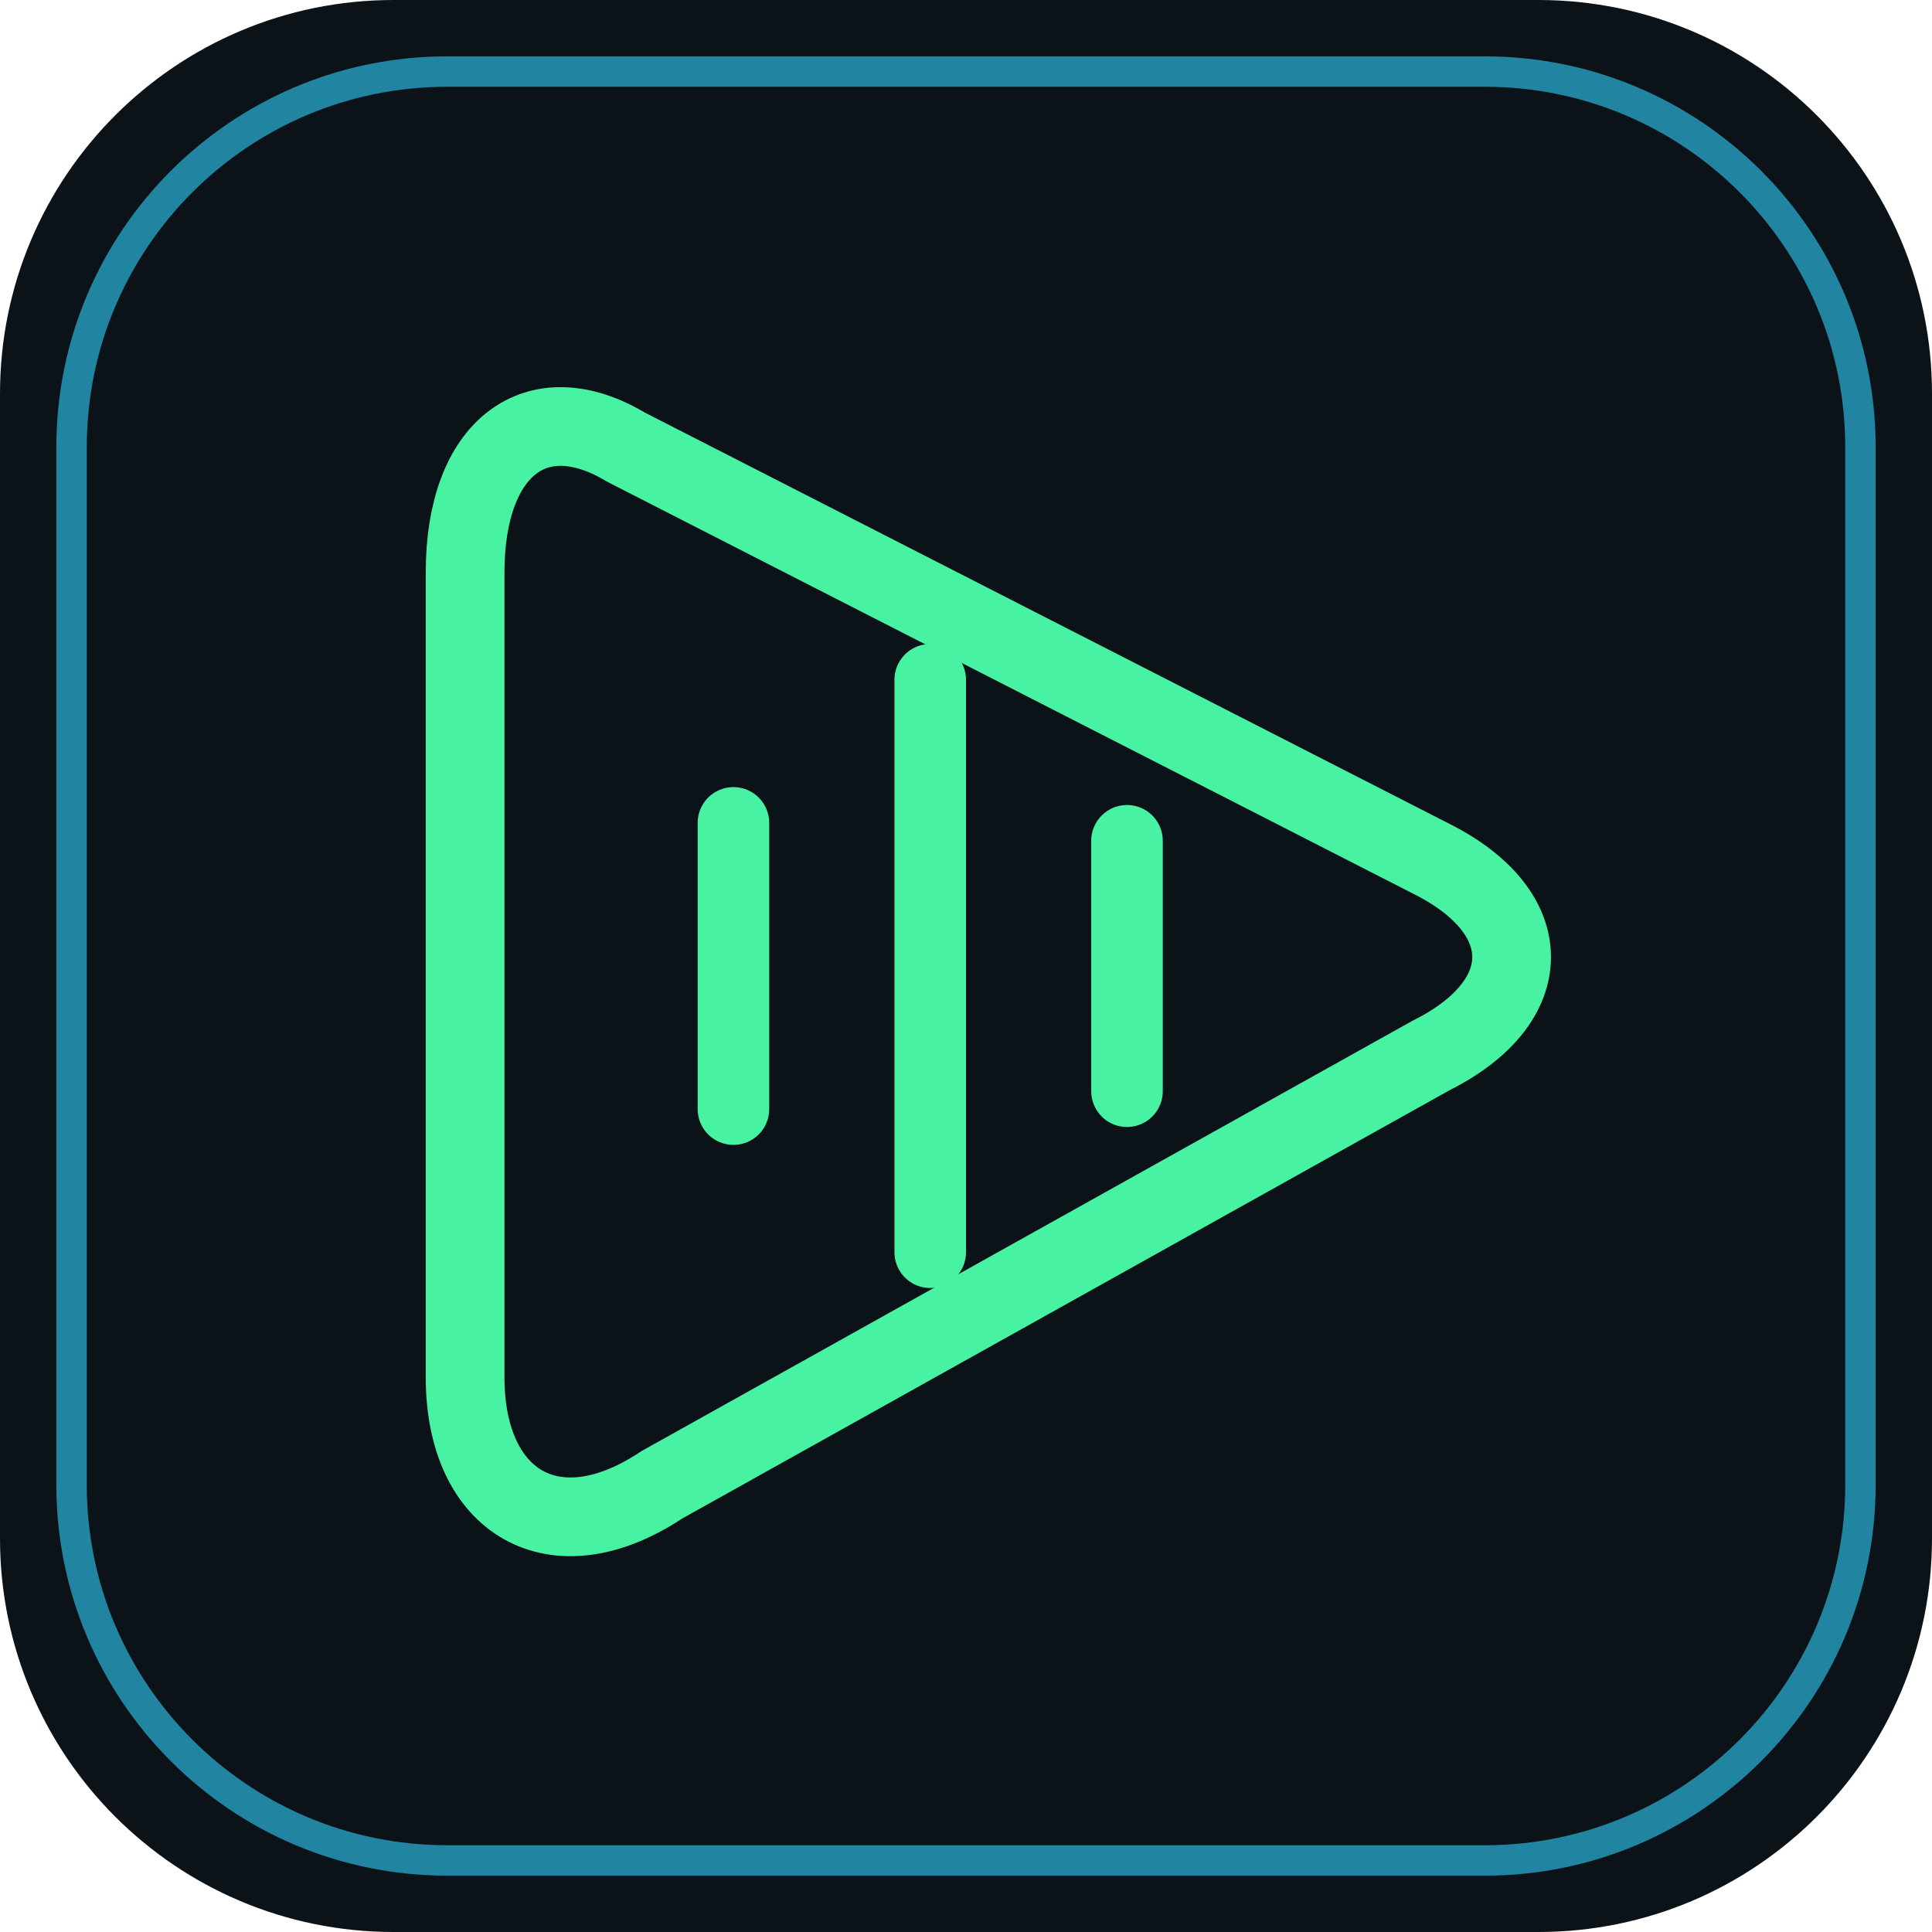
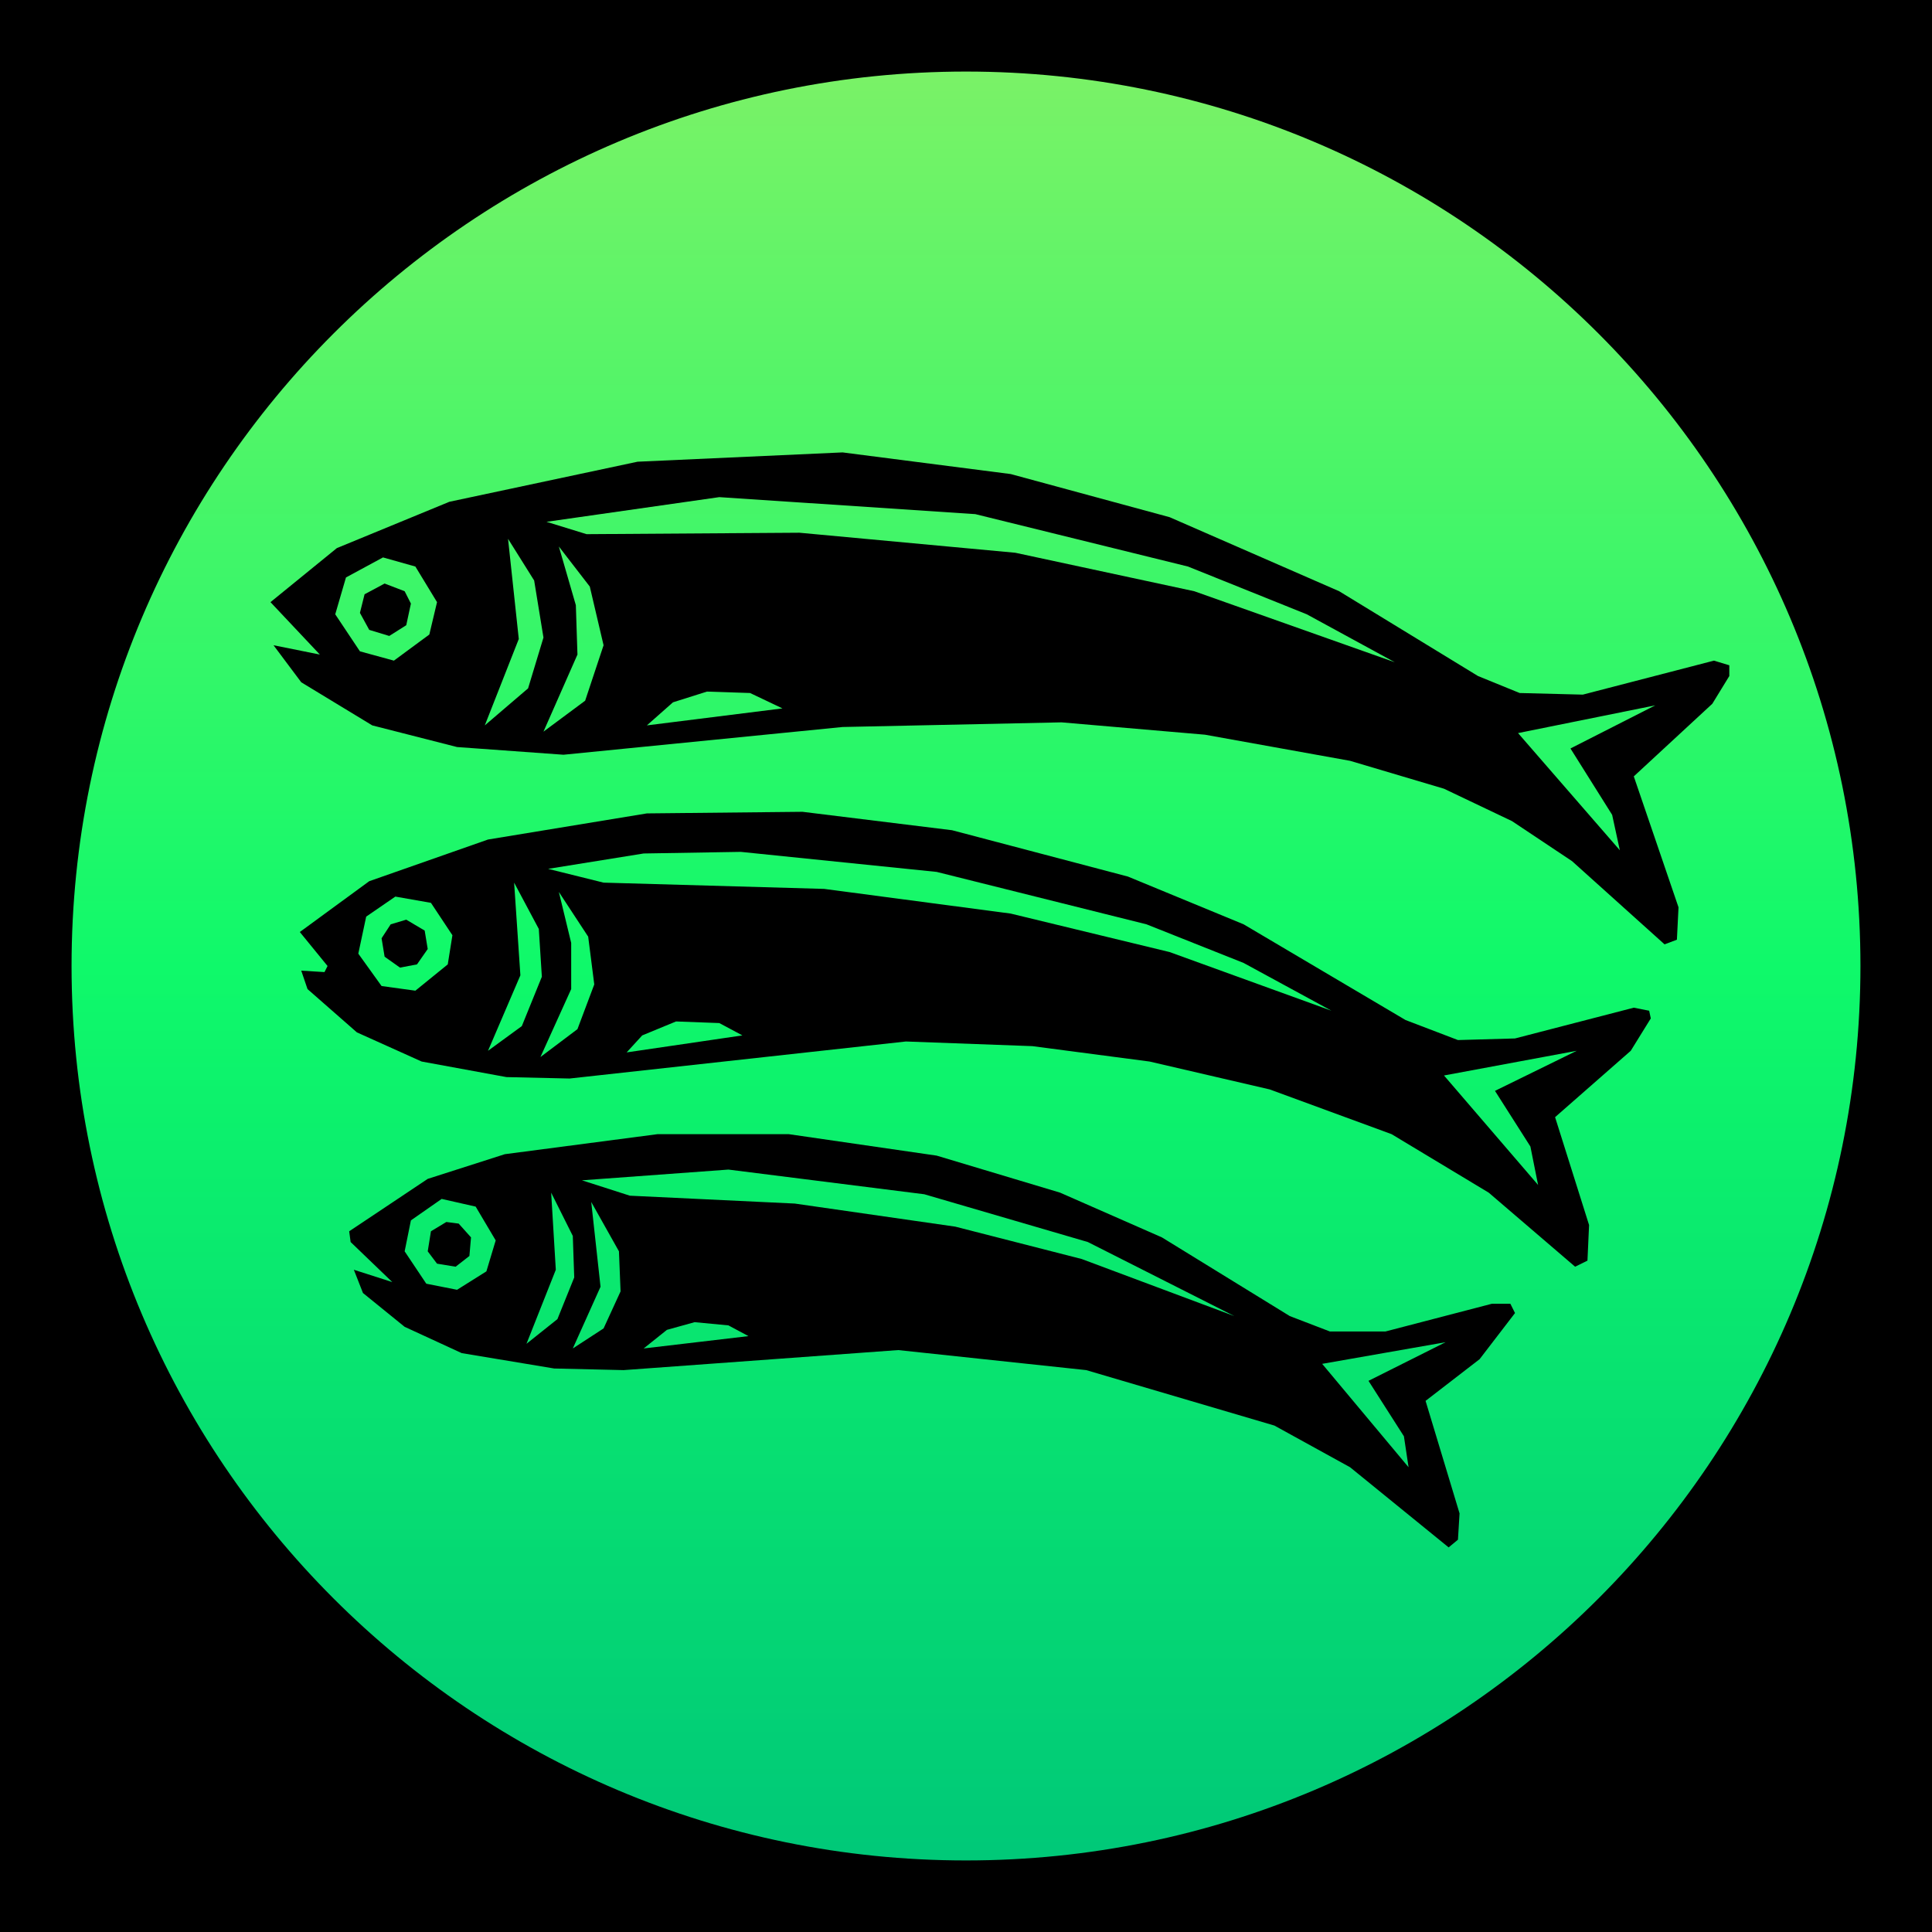
- <svg xmlns="http://www.w3.org/2000/svg" width="512" height="512" viewBox="0 0 108 108" role="img" aria-label="Guntify icon">
-   <rect width="108" height="108" rx="22" fill="#0b1318" />
-   <rect x="4" y="4" width="100" height="100" rx="21" fill="none" stroke="#2185a2" stroke-width="1.7" />
-   <path d="M35 25 C30 22 26 25 26 32 L26 77 C26 84 31 87 37 83 L80 59 C86 56 86 51 80 48 Z" fill="none" stroke="#47f2a2" stroke-width="4.4" stroke-linecap="round" stroke-linejoin="round" />
-   <path d="M41 46 V62 M52 38 V70 M63 47 V61" stroke="#47f2a2" stroke-width="4" stroke-linecap="round" />
+ <svg xmlns="http://www.w3.org/2000/svg" viewBox="0 0 108 108" role="img" aria-label="ŠprotiFy icon">
+   <defs>
+     <linearGradient id="green" x1="0" y1="0" x2="0" y2="1">
+       <stop offset="0" stop-color="#7bf267" />
+       <stop offset="0.5" stop-color="#0ff96a" />
+       <stop offset="1" stop-color="#00c878" />
+     </linearGradient>
+   </defs>
+   <rect width="108" height="108" fill="#000" />
+   <circle cx="54" cy="54" r="50" fill="url(#green)" />
+   <path d="M19.52,68.83 L19.6,69.43 L21.93,71.67 L19.78,70.98 L20.29,72.28 L22.62,74.17 L25.81,75.64 L30.98,76.5 L34.86,76.59 L50.21,75.47 L60.72,76.59 L71.24,79.69 L75.47,82.02 L80.98,86.5 L81.5,86.07 L81.59,84.6 L79.69,78.31 L82.71,75.98 L84.69,73.4 L84.43,72.88 L83.4,72.88 L77.45,74.43 L74.34,74.43 L72.1,73.57 L64.95,69.17 L59.26,66.67 L52.36,64.6 L44.09,63.4 L36.76,63.4 L28.22,64.52 L23.91,65.9Z M73.91,76.24 L80.81,75.03 L76.5,77.19 L78.48,80.29 L78.74,82.02Z M35.98,75.38 L37.28,74.34 L38.83,73.91 L40.72,74.09 L41.84,74.69Z M33.05,67.19 L34.6,69.95 L34.69,72.19 L33.74,74.26 L32.02,75.38 L33.57,71.93Z M24.69,67.02 L26.59,67.45 L27.71,69.34 L27.19,71.07 L25.55,72.1 L23.83,71.76 L22.62,69.95 L22.97,68.22Z M30.81,66.67 L32.02,69.09 L32.1,71.41 L31.16,73.74 L29.43,75.12 L31.07,70.98Z M32.53,65.98 L40.72,65.38 L51.67,66.76 L60.81,69.43 L69.0,73.57 L60.47,70.38 L53.4,68.57 L44.43,67.28 L35.21,66.84Z" fill="#000" fill-rule="evenodd" />
+   <path d="M16.76,52.1 L18.31,54.0 L18.14,54.34 L16.84,54.26 L17.19,55.29 L19.95,57.71 L23.57,59.34 L28.31,60.21 L31.84,60.29 L50.64,58.22 L57.71,58.48 L64.26,59.34 L70.98,60.9 L77.79,63.4 L83.22,66.67 L88.05,70.81 L88.74,70.47 L88.83,68.48 L86.93,62.45 L91.16,58.74 L92.28,56.93 L92.19,56.5 L91.33,56.33 L84.69,58.05 L81.5,58.14 L78.57,57.02 L69.52,51.67 L63.05,49.0 L53.22,46.41 L44.86,45.38 L36.16,45.47 L27.28,46.93 L20.64,49.26Z M80.72,60.12 L88.14,58.74 L83.57,60.98 L85.55,64.09 L85.98,66.24Z M41.5,57.88 L35.03,58.83 L35.9,57.88 L37.79,57.1 L40.21,57.19Z M22.1,50.12 L24.09,50.47 L25.29,52.28 L25.03,53.91 L23.22,55.38 L21.33,55.12 L20.03,53.31 L20.47,51.24Z M31.24,49.86 L32.88,52.36 L33.22,55.03 L32.28,57.53 L30.21,59.09 L31.93,55.29 L31.93,52.71Z M28.74,49.34 L30.12,51.93 L30.29,54.6 L29.17,57.36 L27.28,58.74 L29.09,54.52Z M30.64,48.57 L35.98,47.71 L41.41,47.62 L52.36,48.74 L64.09,51.67 L69.52,53.83 L74.43,56.5 L65.38,53.22 L56.5,51.07 L46.07,49.69 L33.74,49.34Z" fill="#000" fill-rule="evenodd" />
+   <path d="M15.12,33.66 L17.88,36.59 L15.29,36.07 L16.84,38.14 L20.81,40.55 L25.55,41.76 L31.5,42.19 L47.1,40.64 L59.34,40.38 L67.36,41.07 L75.47,42.53 L80.72,44.09 L84.52,45.9 L87.88,48.14 L93.05,52.79 L93.74,52.53 L93.83,50.72 L91.33,43.4 L95.72,39.34 L96.67,37.79 L96.67,37.19 L95.81,36.93 L88.48,38.83 L84.95,38.74 L82.62,37.79 L74.86,33.05 L65.38,28.91 L56.5,26.5 L47.1,25.29 L35.64,25.81 L25.12,28.05 L18.83,30.64Z M84.86,40.98 L92.53,39.43 L87.79,41.84 L90.12,45.55 L90.55,47.53Z M36.16,40.55 L37.62,39.26 L39.52,38.66 L41.93,38.74 L43.74,39.6Z M21.41,31.16 L23.22,31.67 L24.43,33.66 L24.0,35.47 L22.02,36.93 L20.12,36.41 L18.74,34.34 L19.34,32.28Z M31.24,30.55 L32.97,32.79 L33.74,36.07 L32.71,39.17 L30.38,40.9 L32.28,36.59 L32.19,33.83Z M28.4,30.12 L29.86,32.45 L30.38,35.64 L29.52,38.48 L27.1,40.55 L29.0,35.72Z M30.55,29.17 L40.21,27.79 L54.52,28.74 L66.41,31.67 L73.05,34.34 L77.97,37.02 L66.76,33.05 L56.76,30.9 L44.69,29.78 L32.79,29.86Z" fill="#000" fill-rule="evenodd" />
+   <path d="M24.95,68.31 L24.09,68.83 L23.91,69.95 L24.43,70.64 L25.47,70.81 L26.24,70.21 L26.33,69.17 L25.64,68.4Z" fill="#000" fill-rule="evenodd" />
+   <path d="M22.71,51.41 L21.84,51.67 L21.33,52.45 L21.5,53.48 L22.36,54.09 L23.31,53.91 L23.91,53.05 L23.74,52.02Z" fill="#000" fill-rule="evenodd" />
+   <path d="M21.5,32.62 L20.38,33.22 L20.12,34.26 L20.64,35.21 L21.76,35.55 L22.71,34.95 L22.97,33.74 L22.62,33.05Z" fill="#000" fill-rule="evenodd" />
</svg>
